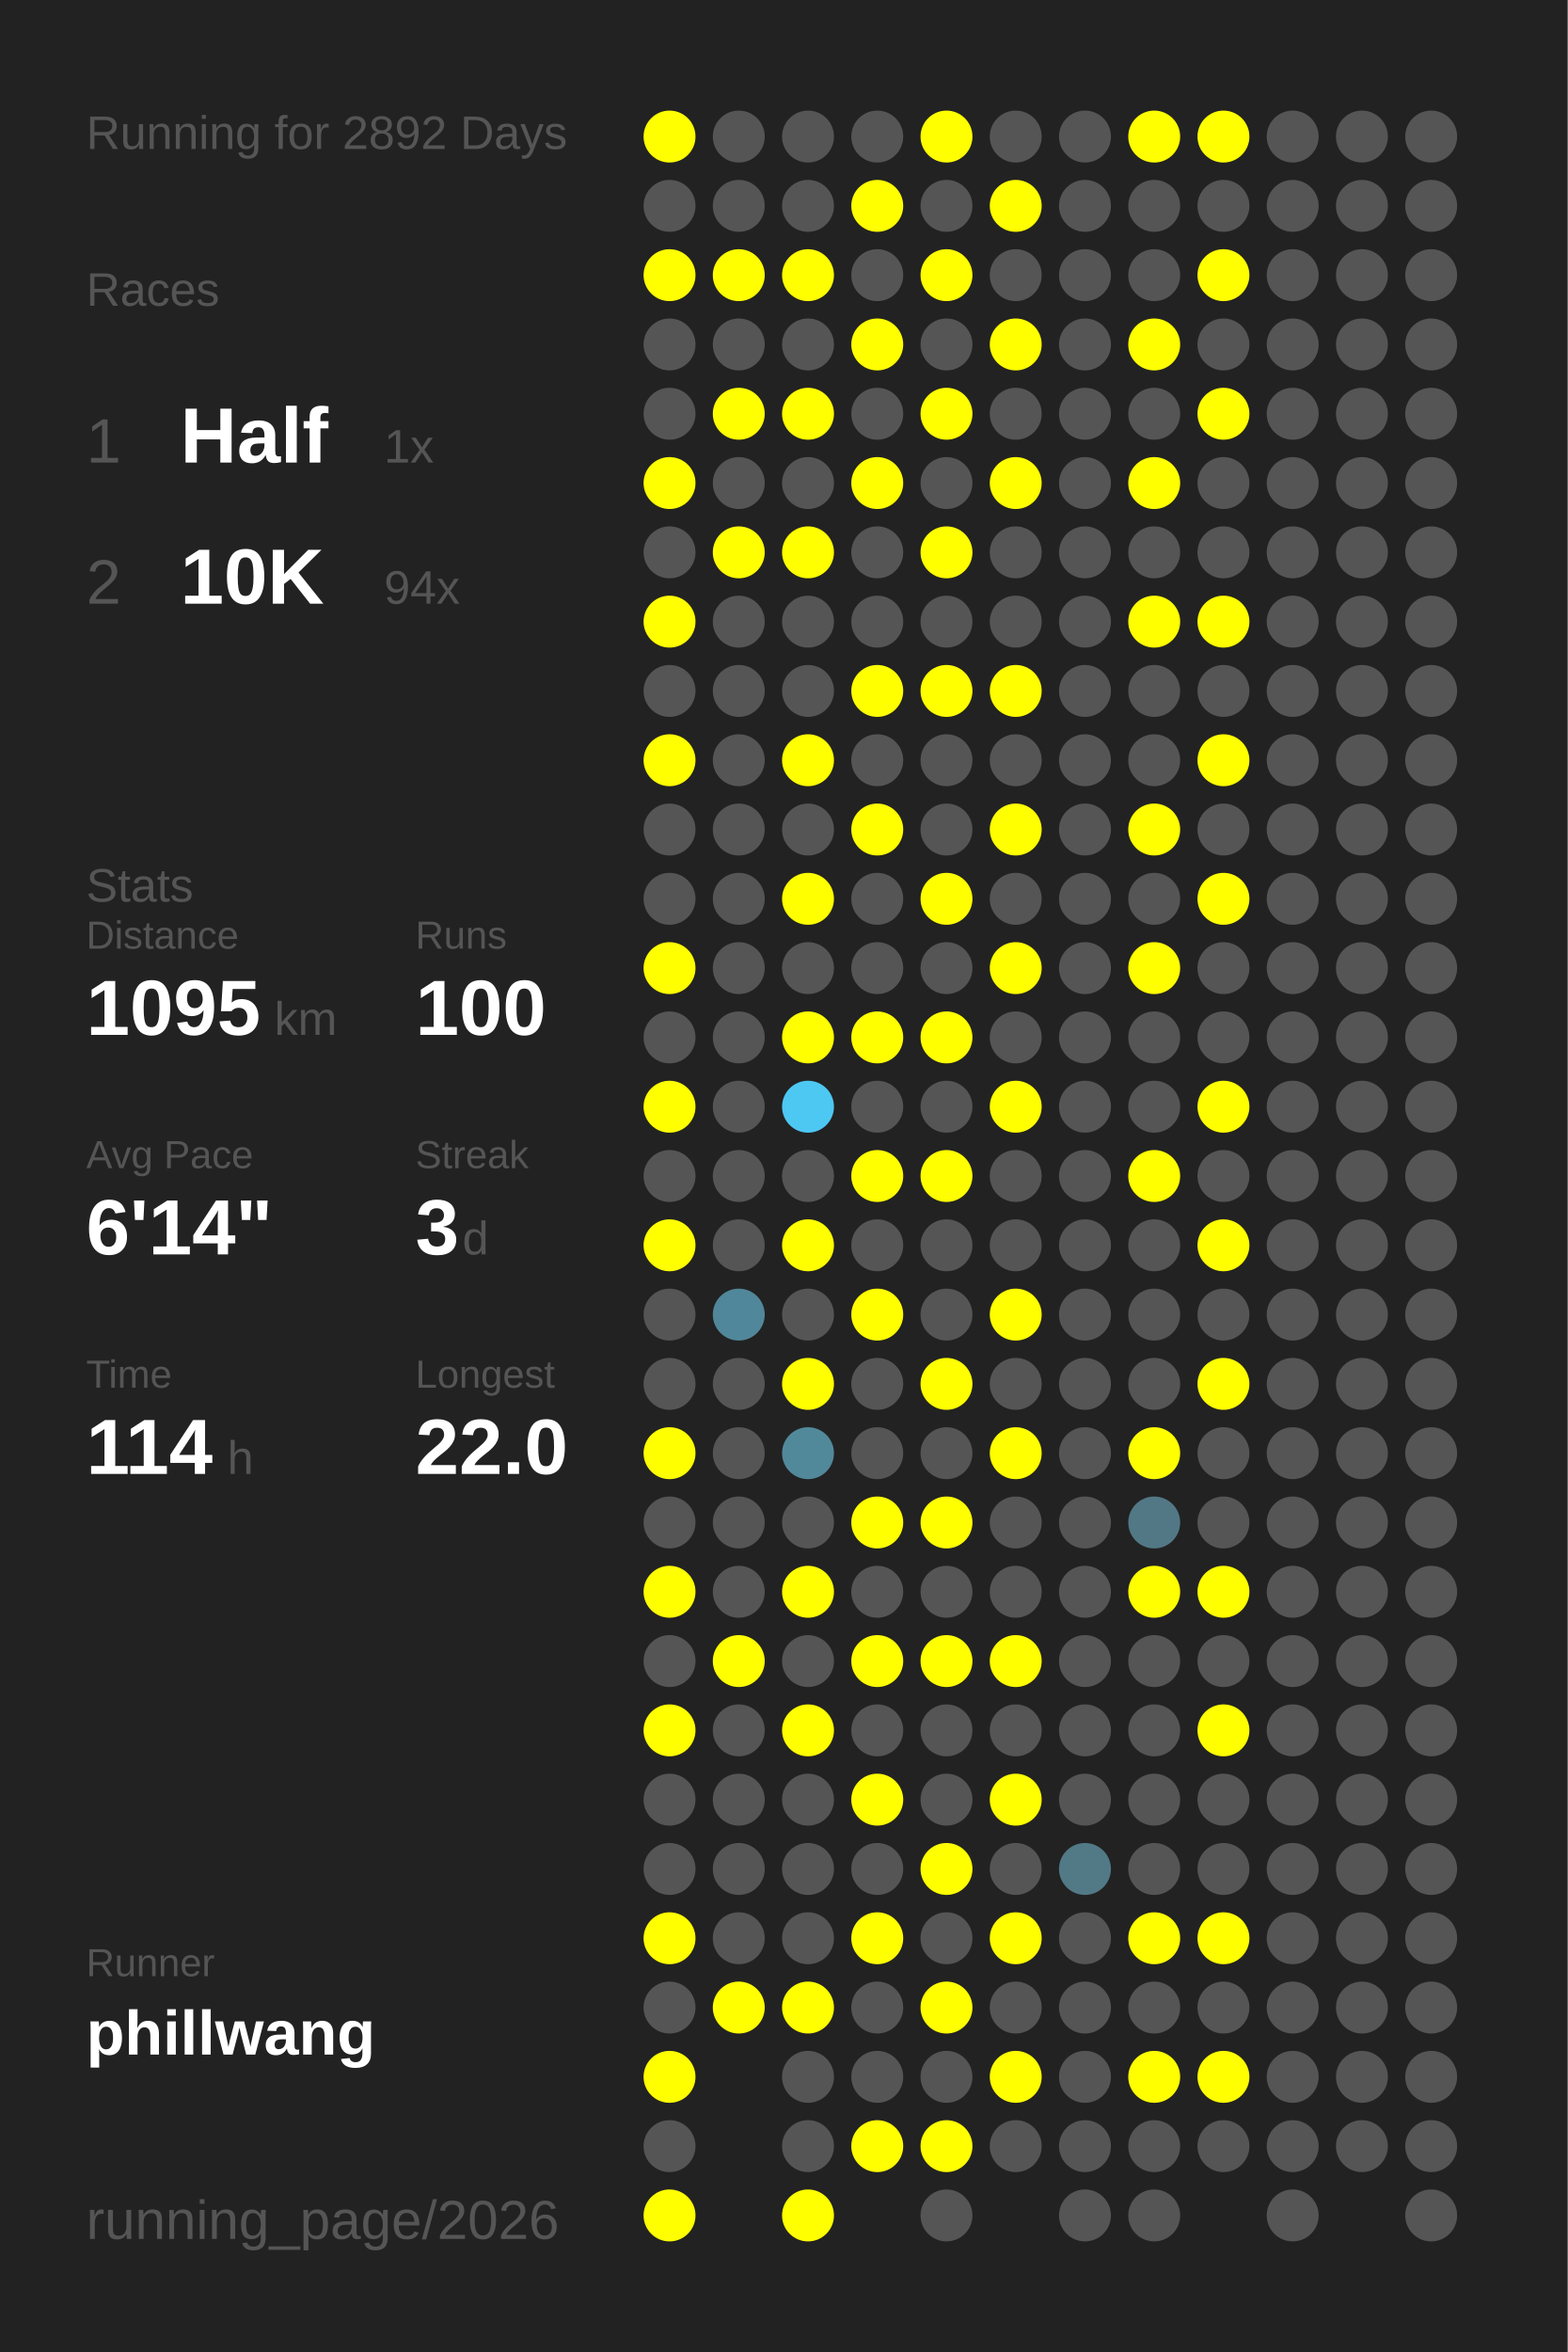
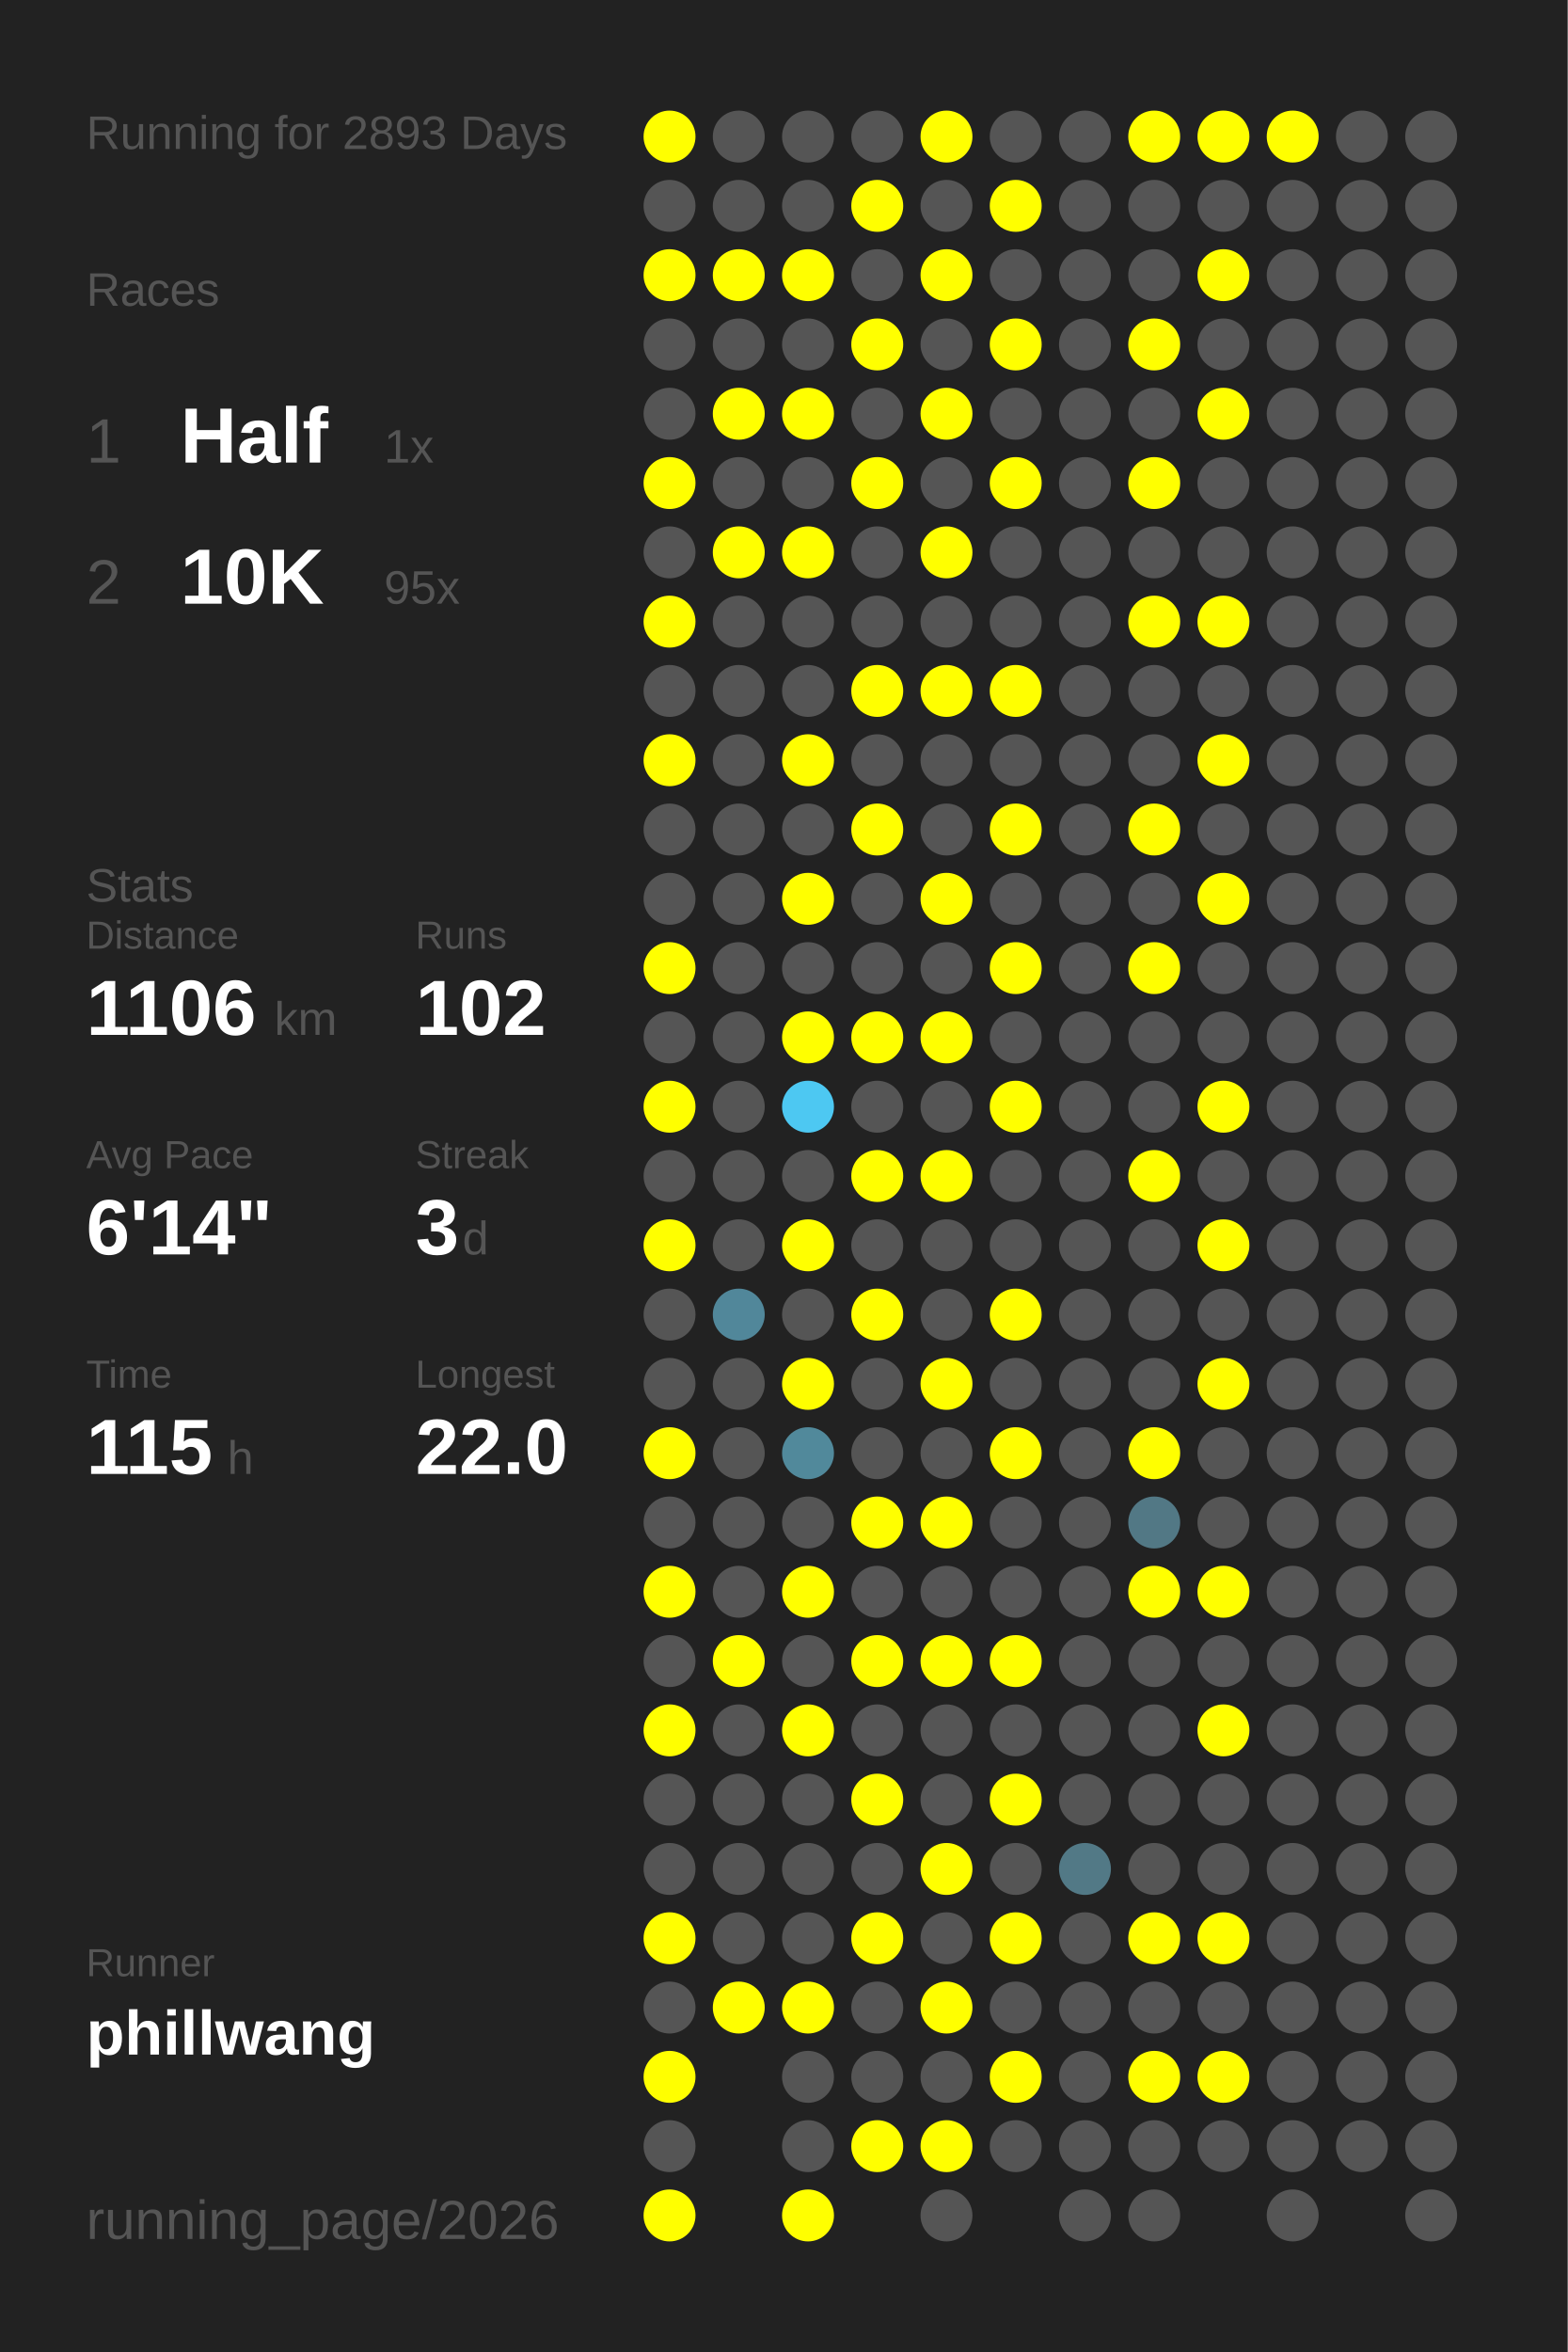
<svg xmlns="http://www.w3.org/2000/svg" baseProfile="full" height="300mm" version="1.1" viewBox="0,0,200,300" width="200mm">
  <defs />
  <rect fill="#222222" height="300" width="200" x="0" y="0" />
-   <text fill="#555555" style="font-size:6px; font-family:Arial;" x="11" y="19">Running for 2892 Days</text>
+   <text fill="#555555" style="font-size:6px; font-family:Arial;" x="11" y="19">Running for 2893 Days</text>
  <text fill="#555555" style="font-size:6px; font-family:Arial;" x="11" y="39">Races</text>
  <text fill="#555555" style="font-size:8px; font-family:Arial;" x="11" y="59">1</text>
  <text fill="#FFFFFF" style="font-size:10px; font-family:Arial; font-weight:bold;" x="23" y="59">Half</text>
  <text fill="#555555" style="font-size:6px; font-family:Arial;" x="49" y="59">1x</text>
  <text fill="#555555" style="font-size:8px; font-family:Arial;" x="11" y="77">2</text>
  <text fill="#FFFFFF" style="font-size:10px; font-family:Arial; font-weight:bold;" x="23" y="77">10K</text>
-   <text fill="#555555" style="font-size:6px; font-family:Arial;" x="49" y="77">94x</text>
+   <text fill="#555555" style="font-size:6px; font-family:Arial;" x="49" y="77">95x</text>
  <text fill="#555555" style="font-size:6px; font-family:Arial;" x="11" y="115">Stats</text>
  <text fill="#555555" style="font-size:5px; font-family:Arial;" x="11" y="121">Distance</text>
-   <text fill="#FFFFFF" style="font-size:10px; font-family:Arial; font-weight:bold;" x="11" y="132">1095</text>
+   <text fill="#FFFFFF" style="font-size:10px; font-family:Arial; font-weight:bold;" x="11" y="132">1106</text>
  <text fill="#555555" style="font-size:6px; font-family:Arial;" x="35" y="132">km</text>
  <text fill="#555555" style="font-size:5px; font-family:Arial;" x="53" y="121">Runs</text>
-   <text fill="#FFFFFF" style="font-size:10px; font-family:Arial; font-weight:bold;" x="53" y="132">100</text>
+   <text fill="#FFFFFF" style="font-size:10px; font-family:Arial; font-weight:bold;" x="53" y="132">102</text>
  <text fill="#555555" style="font-size:5px; font-family:Arial;" x="11" y="149">Avg Pace</text>
  <text fill="#FFFFFF" style="font-size:10px; font-family:Arial; font-weight:bold;" x="11" y="160">6'14"</text>
  <text fill="#555555" style="font-size:5px; font-family:Arial;" x="53" y="149">Streak</text>
  <text fill="#FFFFFF" style="font-size:10px; font-family:Arial; font-weight:bold;" x="53" y="160">3</text>
  <text fill="#555555" style="font-size:6px; font-family:Arial;" x="59" y="160">d</text>
  <text fill="#555555" style="font-size:5px; font-family:Arial;" x="11" y="177">Time</text>
-   <text fill="#FFFFFF" style="font-size:10px; font-family:Arial; font-weight:bold;" x="11" y="188">114</text>
+   <text fill="#FFFFFF" style="font-size:10px; font-family:Arial; font-weight:bold;" x="11" y="188">115</text>
  <text fill="#555555" style="font-size:6px; font-family:Arial;" x="29" y="188">h</text>
  <text fill="#555555" style="font-size:5px; font-family:Arial;" x="53" y="177">Longest</text>
  <text fill="#FFFFFF" style="font-size:10px; font-family:Arial; font-weight:bold;" x="53" y="188">22.0</text>
  <text fill="#555555" style="font-size:5px; font-family:Arial;" x="11" y="252.065">Runner</text>
  <text fill="#FFFFFF" style="font-size:8px; font-family:Arial; font-weight:bold;" x="11" y="262.065">phillwang</text>
  <text fill="#555555" style="font-size:7px; font-family:Arial;" x="11" y="285.581">running_page/2026</text>
  <circle cx="85.417" cy="17.419" fill="#FFFF00" r="3.312" />
  <circle cx="85.417" cy="26.258" fill="#555555" r="3.312" />
  <circle cx="85.417" cy="35.097" fill="#FFFF00" r="3.312" />
  <circle cx="85.417" cy="43.935" fill="#555555" r="3.312" />
  <circle cx="85.417" cy="52.774" fill="#555555" r="3.312" />
  <circle cx="85.417" cy="61.613" fill="#FFFF00" r="3.312" />
  <circle cx="85.417" cy="70.452" fill="#555555" r="3.312" />
  <circle cx="85.417" cy="79.29" fill="#FFFF00" r="3.312" />
  <circle cx="85.417" cy="88.129" fill="#555555" r="3.312" />
  <circle cx="85.417" cy="96.968" fill="#FFFF00" r="3.312" />
  <circle cx="85.417" cy="105.806" fill="#555555" r="3.312" />
  <circle cx="85.417" cy="114.645" fill="#555555" r="3.312" />
  <circle cx="85.417" cy="123.484" fill="#FFFF00" r="3.312" />
  <circle cx="85.417" cy="132.323" fill="#555555" r="3.312" />
  <circle cx="85.417" cy="141.161" fill="#FFFF00" r="3.312" />
  <circle cx="85.417" cy="150" fill="#555555" r="3.312" />
  <circle cx="85.417" cy="158.839" fill="#FFFF00" r="3.312" />
  <circle cx="85.417" cy="167.677" fill="#555555" r="3.312" />
  <circle cx="85.417" cy="176.516" fill="#555555" r="3.312" />
  <circle cx="85.417" cy="185.355" fill="#FFFF00" r="3.312" />
  <circle cx="85.417" cy="194.194" fill="#555555" r="3.312" />
  <circle cx="85.417" cy="203.032" fill="#FFFF00" r="3.312" />
  <circle cx="85.417" cy="211.871" fill="#555555" r="3.312" />
  <circle cx="85.417" cy="220.71" fill="#FFFF00" r="3.312" />
  <circle cx="85.417" cy="229.548" fill="#555555" r="3.312" />
  <circle cx="85.417" cy="238.387" fill="#555555" r="3.312" />
  <circle cx="85.417" cy="247.226" fill="#FFFF00" r="3.312" />
  <circle cx="85.417" cy="256.065" fill="#555555" r="3.312" />
  <circle cx="85.417" cy="264.903" fill="#FFFF00" r="3.312" />
  <circle cx="85.417" cy="273.742" fill="#555555" r="3.312" />
  <circle cx="85.417" cy="282.581" fill="#FFFF00" r="3.312" />
  <circle cx="94.25" cy="17.419" fill="#555555" r="3.312" />
  <circle cx="94.25" cy="26.258" fill="#555555" r="3.312" />
  <circle cx="94.25" cy="35.097" fill="#FFFF00" r="3.312" />
  <circle cx="94.25" cy="43.935" fill="#555555" r="3.312" />
  <circle cx="94.25" cy="52.774" fill="#FFFF00" r="3.312" />
  <circle cx="94.25" cy="61.613" fill="#555555" r="3.312" />
  <circle cx="94.25" cy="70.452" fill="#FFFF00" r="3.312" />
  <circle cx="94.25" cy="79.29" fill="#555555" r="3.312" />
  <circle cx="94.25" cy="88.129" fill="#555555" r="3.312" />
  <circle cx="94.25" cy="96.968" fill="#555555" r="3.312" />
  <circle cx="94.25" cy="105.806" fill="#555555" r="3.312" />
  <circle cx="94.25" cy="114.645" fill="#555555" r="3.312" />
  <circle cx="94.25" cy="123.484" fill="#555555" r="3.312" />
  <circle cx="94.25" cy="132.323" fill="#555555" r="3.312" />
  <circle cx="94.25" cy="141.161" fill="#555555" r="3.312" />
  <circle cx="94.25" cy="150" fill="#555555" r="3.312" />
  <circle cx="94.25" cy="158.839" fill="#555555" r="3.312" />
  <circle cx="94.25" cy="167.677" fill="#51879a" r="3.312" />
  <circle cx="94.25" cy="176.516" fill="#555555" r="3.312" />
  <circle cx="94.25" cy="185.355" fill="#555555" r="3.312" />
  <circle cx="94.25" cy="194.194" fill="#555555" r="3.312" />
  <circle cx="94.25" cy="203.032" fill="#555555" r="3.312" />
  <circle cx="94.25" cy="211.871" fill="#FFFF00" r="3.312" />
  <circle cx="94.25" cy="220.71" fill="#555555" r="3.312" />
  <circle cx="94.25" cy="229.548" fill="#555555" r="3.312" />
  <circle cx="94.25" cy="238.387" fill="#555555" r="3.312" />
  <circle cx="94.25" cy="247.226" fill="#555555" r="3.312" />
  <circle cx="94.25" cy="256.065" fill="#FFFF00" r="3.312" />
  <circle cx="103.083" cy="17.419" fill="#555555" r="3.312" />
  <circle cx="103.083" cy="26.258" fill="#555555" r="3.312" />
  <circle cx="103.083" cy="35.097" fill="#FFFF00" r="3.312" />
  <circle cx="103.083" cy="43.935" fill="#555555" r="3.312" />
  <circle cx="103.083" cy="52.774" fill="#FFFF00" r="3.312" />
  <circle cx="103.083" cy="61.613" fill="#555555" r="3.312" />
  <circle cx="103.083" cy="70.452" fill="#FFFF00" r="3.312" />
  <circle cx="103.083" cy="79.29" fill="#555555" r="3.312" />
  <circle cx="103.083" cy="88.129" fill="#555555" r="3.312" />
  <circle cx="103.083" cy="96.968" fill="#FFFF00" r="3.312" />
  <circle cx="103.083" cy="105.806" fill="#555555" r="3.312" />
  <circle cx="103.083" cy="114.645" fill="#FFFF00" r="3.312" />
  <circle cx="103.083" cy="123.484" fill="#555555" r="3.312" />
  <circle cx="103.083" cy="132.323" fill="#FFFF00" r="3.312" />
  <circle cx="103.083" cy="141.161" fill="#4dc8f2" r="3.312" />
  <circle cx="103.083" cy="150" fill="#555555" r="3.312" />
  <circle cx="103.083" cy="158.839" fill="#FFFF00" r="3.312" />
  <circle cx="103.083" cy="167.677" fill="#555555" r="3.312" />
  <circle cx="103.083" cy="176.516" fill="#FFFF00" r="3.312" />
  <circle cx="103.083" cy="185.355" fill="#51899b" r="3.312" />
  <circle cx="103.083" cy="194.194" fill="#555555" r="3.312" />
  <circle cx="103.083" cy="203.032" fill="#FFFF00" r="3.312" />
  <circle cx="103.083" cy="211.871" fill="#555555" r="3.312" />
  <circle cx="103.083" cy="220.71" fill="#FFFF00" r="3.312" />
  <circle cx="103.083" cy="229.548" fill="#555555" r="3.312" />
  <circle cx="103.083" cy="238.387" fill="#555555" r="3.312" />
  <circle cx="103.083" cy="247.226" fill="#555555" r="3.312" />
  <circle cx="103.083" cy="256.065" fill="#FFFF00" r="3.312" />
  <circle cx="103.083" cy="264.903" fill="#555555" r="3.312" />
  <circle cx="103.083" cy="273.742" fill="#555555" r="3.312" />
  <circle cx="103.083" cy="282.581" fill="#FFFF00" r="3.312" />
  <circle cx="111.917" cy="17.419" fill="#555555" r="3.312" />
  <circle cx="111.917" cy="26.258" fill="#FFFF00" r="3.312" />
  <circle cx="111.917" cy="35.097" fill="#555555" r="3.312" />
  <circle cx="111.917" cy="43.935" fill="#FFFF00" r="3.312" />
  <circle cx="111.917" cy="52.774" fill="#555555" r="3.312" />
  <circle cx="111.917" cy="61.613" fill="#FFFF00" r="3.312" />
  <circle cx="111.917" cy="70.452" fill="#555555" r="3.312" />
  <circle cx="111.917" cy="79.29" fill="#555555" r="3.312" />
  <circle cx="111.917" cy="88.129" fill="#FFFF00" r="3.312" />
  <circle cx="111.917" cy="96.968" fill="#555555" r="3.312" />
  <circle cx="111.917" cy="105.806" fill="#FFFF00" r="3.312" />
  <circle cx="111.917" cy="114.645" fill="#555555" r="3.312" />
  <circle cx="111.917" cy="123.484" fill="#555555" r="3.312" />
  <circle cx="111.917" cy="132.323" fill="#FFFF00" r="3.312" />
  <circle cx="111.917" cy="141.161" fill="#555555" r="3.312" />
  <circle cx="111.917" cy="150" fill="#FFFF00" r="3.312" />
  <circle cx="111.917" cy="158.839" fill="#555555" r="3.312" />
  <circle cx="111.917" cy="167.677" fill="#FFFF00" r="3.312" />
  <circle cx="111.917" cy="176.516" fill="#555555" r="3.312" />
  <circle cx="111.917" cy="185.355" fill="#555555" r="3.312" />
  <circle cx="111.917" cy="194.194" fill="#FFFF00" r="3.312" />
  <circle cx="111.917" cy="203.032" fill="#555555" r="3.312" />
  <circle cx="111.917" cy="211.871" fill="#FFFF00" r="3.312" />
  <circle cx="111.917" cy="220.71" fill="#555555" r="3.312" />
  <circle cx="111.917" cy="229.548" fill="#FFFF00" r="3.312" />
  <circle cx="111.917" cy="238.387" fill="#555555" r="3.312" />
  <circle cx="111.917" cy="247.226" fill="#FFFF00" r="3.312" />
  <circle cx="111.917" cy="256.065" fill="#555555" r="3.312" />
  <circle cx="111.917" cy="264.903" fill="#555555" r="3.312" />
  <circle cx="111.917" cy="273.742" fill="#FFFF00" r="3.312" />
  <circle cx="120.75" cy="17.419" fill="#FFFF00" r="3.312" />
  <circle cx="120.75" cy="26.258" fill="#555555" r="3.312" />
  <circle cx="120.75" cy="35.097" fill="#FFFF00" r="3.312" />
  <circle cx="120.75" cy="43.935" fill="#555555" r="3.312" />
  <circle cx="120.75" cy="52.774" fill="#FFFF00" r="3.312" />
  <circle cx="120.75" cy="61.613" fill="#555555" r="3.312" />
  <circle cx="120.75" cy="70.452" fill="#FFFF00" r="3.312" />
  <circle cx="120.75" cy="79.29" fill="#555555" r="3.312" />
  <circle cx="120.75" cy="88.129" fill="#FFFF00" r="3.312" />
  <circle cx="120.75" cy="96.968" fill="#555555" r="3.312" />
  <circle cx="120.75" cy="105.806" fill="#555555" r="3.312" />
  <circle cx="120.75" cy="114.645" fill="#FFFF00" r="3.312" />
  <circle cx="120.75" cy="123.484" fill="#555555" r="3.312" />
  <circle cx="120.75" cy="132.323" fill="#FFFF00" r="3.312" />
  <circle cx="120.75" cy="141.161" fill="#555555" r="3.312" />
  <circle cx="120.75" cy="150" fill="#FFFF00" r="3.312" />
  <circle cx="120.75" cy="158.839" fill="#555555" r="3.312" />
  <circle cx="120.75" cy="167.677" fill="#555555" r="3.312" />
  <circle cx="120.75" cy="176.516" fill="#FFFF00" r="3.312" />
  <circle cx="120.75" cy="185.355" fill="#555555" r="3.312" />
  <circle cx="120.75" cy="194.194" fill="#FFFF00" r="3.312" />
  <circle cx="120.75" cy="203.032" fill="#555555" r="3.312" />
  <circle cx="120.75" cy="211.871" fill="#FFFF00" r="3.312" />
  <circle cx="120.75" cy="220.71" fill="#555555" r="3.312" />
  <circle cx="120.75" cy="229.548" fill="#555555" r="3.312" />
  <circle cx="120.75" cy="238.387" fill="#FFFF00" r="3.312" />
  <circle cx="120.75" cy="247.226" fill="#555555" r="3.312" />
  <circle cx="120.75" cy="256.065" fill="#FFFF00" r="3.312" />
  <circle cx="120.75" cy="264.903" fill="#555555" r="3.312" />
  <circle cx="120.75" cy="273.742" fill="#FFFF00" r="3.312" />
  <circle cx="120.75" cy="282.581" fill="#555555" r="3.312" />
  <circle cx="129.583" cy="17.419" fill="#555555" r="3.312" />
  <circle cx="129.583" cy="26.258" fill="#FFFF00" r="3.312" />
  <circle cx="129.583" cy="35.097" fill="#555555" r="3.312" />
  <circle cx="129.583" cy="43.935" fill="#FFFF00" r="3.312" />
  <circle cx="129.583" cy="52.774" fill="#555555" r="3.312" />
  <circle cx="129.583" cy="61.613" fill="#FFFF00" r="3.312" />
  <circle cx="129.583" cy="70.452" fill="#555555" r="3.312" />
  <circle cx="129.583" cy="79.29" fill="#555555" r="3.312" />
  <circle cx="129.583" cy="88.129" fill="#FFFF00" r="3.312" />
  <circle cx="129.583" cy="96.968" fill="#555555" r="3.312" />
  <circle cx="129.583" cy="105.806" fill="#FFFF00" r="3.312" />
  <circle cx="129.583" cy="114.645" fill="#555555" r="3.312" />
  <circle cx="129.583" cy="123.484" fill="#FFFF00" r="3.312" />
  <circle cx="129.583" cy="132.323" fill="#555555" r="3.312" />
  <circle cx="129.583" cy="141.161" fill="#FFFF00" r="3.312" />
  <circle cx="129.583" cy="150" fill="#555555" r="3.312" />
  <circle cx="129.583" cy="158.839" fill="#555555" r="3.312" />
  <circle cx="129.583" cy="167.677" fill="#FFFF00" r="3.312" />
  <circle cx="129.583" cy="176.516" fill="#555555" r="3.312" />
  <circle cx="129.583" cy="185.355" fill="#FFFF00" r="3.312" />
  <circle cx="129.583" cy="194.194" fill="#555555" r="3.312" />
  <circle cx="129.583" cy="203.032" fill="#555555" r="3.312" />
  <circle cx="129.583" cy="211.871" fill="#FFFF00" r="3.312" />
  <circle cx="129.583" cy="220.71" fill="#555555" r="3.312" />
  <circle cx="129.583" cy="229.548" fill="#FFFF00" r="3.312" />
  <circle cx="129.583" cy="238.387" fill="#555555" r="3.312" />
  <circle cx="129.583" cy="247.226" fill="#FFFF00" r="3.312" />
  <circle cx="129.583" cy="256.065" fill="#555555" r="3.312" />
  <circle cx="129.583" cy="264.903" fill="#FFFF00" r="3.312" />
  <circle cx="129.583" cy="273.742" fill="#555555" r="3.312" />
  <circle cx="138.417" cy="17.419" fill="#555555" r="3.312" />
  <circle cx="138.417" cy="26.258" fill="#555555" r="3.312" />
  <circle cx="138.417" cy="35.097" fill="#555555" r="3.312" />
  <circle cx="138.417" cy="43.935" fill="#555555" r="3.312" />
  <circle cx="138.417" cy="52.774" fill="#555555" r="3.312" />
  <circle cx="138.417" cy="61.613" fill="#555555" r="3.312" />
  <circle cx="138.417" cy="70.452" fill="#555555" r="3.312" />
  <circle cx="138.417" cy="79.29" fill="#555555" r="3.312" />
  <circle cx="138.417" cy="88.129" fill="#555555" r="3.312" />
  <circle cx="138.417" cy="96.968" fill="#555555" r="3.312" />
  <circle cx="138.417" cy="105.806" fill="#555555" r="3.312" />
  <circle cx="138.417" cy="114.645" fill="#555555" r="3.312" />
  <circle cx="138.417" cy="123.484" fill="#555555" r="3.312" />
  <circle cx="138.417" cy="132.323" fill="#555555" r="3.312" />
  <circle cx="138.417" cy="141.161" fill="#555555" r="3.312" />
  <circle cx="138.417" cy="150" fill="#555555" r="3.312" />
  <circle cx="138.417" cy="158.839" fill="#555555" r="3.312" />
  <circle cx="138.417" cy="167.677" fill="#555555" r="3.312" />
  <circle cx="138.417" cy="176.516" fill="#555555" r="3.312" />
  <circle cx="138.417" cy="185.355" fill="#555555" r="3.312" />
  <circle cx="138.417" cy="194.194" fill="#555555" r="3.312" />
  <circle cx="138.417" cy="203.032" fill="#555555" r="3.312" />
  <circle cx="138.417" cy="211.871" fill="#555555" r="3.312" />
  <circle cx="138.417" cy="220.71" fill="#555555" r="3.312" />
  <circle cx="138.417" cy="229.548" fill="#555555" r="3.312" />
  <circle cx="138.417" cy="238.387" fill="#527986" r="3.312" />
  <circle cx="138.417" cy="247.226" fill="#555555" r="3.312" />
  <circle cx="138.417" cy="256.065" fill="#555555" r="3.312" />
  <circle cx="138.417" cy="264.903" fill="#555555" r="3.312" />
  <circle cx="138.417" cy="273.742" fill="#555555" r="3.312" />
  <circle cx="138.417" cy="282.581" fill="#555555" r="3.312" />
  <circle cx="147.25" cy="17.419" fill="#FFFF00" r="3.312" />
  <circle cx="147.25" cy="26.258" fill="#555555" r="3.312" />
  <circle cx="147.25" cy="35.097" fill="#555555" r="3.312" />
  <circle cx="147.25" cy="43.935" fill="#FFFF00" r="3.312" />
  <circle cx="147.25" cy="52.774" fill="#555555" r="3.312" />
  <circle cx="147.25" cy="61.613" fill="#FFFF00" r="3.312" />
  <circle cx="147.25" cy="70.452" fill="#555555" r="3.312" />
  <circle cx="147.25" cy="79.29" fill="#FFFF00" r="3.312" />
  <circle cx="147.25" cy="88.129" fill="#555555" r="3.312" />
  <circle cx="147.25" cy="96.968" fill="#555555" r="3.312" />
  <circle cx="147.25" cy="105.806" fill="#FFFF00" r="3.312" />
  <circle cx="147.25" cy="114.645" fill="#555555" r="3.312" />
  <circle cx="147.25" cy="123.484" fill="#FFFF00" r="3.312" />
  <circle cx="147.25" cy="132.323" fill="#555555" r="3.312" />
  <circle cx="147.25" cy="141.161" fill="#555555" r="3.312" />
  <circle cx="147.25" cy="150" fill="#FFFF00" r="3.312" />
  <circle cx="147.25" cy="158.839" fill="#555555" r="3.312" />
  <circle cx="147.25" cy="167.677" fill="#555555" r="3.312" />
  <circle cx="147.25" cy="176.516" fill="#555555" r="3.312" />
  <circle cx="147.25" cy="185.355" fill="#FFFF00" r="3.312" />
  <circle cx="147.25" cy="194.194" fill="#527885" r="3.312" />
  <circle cx="147.25" cy="203.032" fill="#FFFF00" r="3.312" />
  <circle cx="147.25" cy="211.871" fill="#555555" r="3.312" />
  <circle cx="147.25" cy="220.71" fill="#555555" r="3.312" />
  <circle cx="147.25" cy="229.548" fill="#555555" r="3.312" />
  <circle cx="147.25" cy="238.387" fill="#555555" r="3.312" />
  <circle cx="147.25" cy="247.226" fill="#FFFF00" r="3.312" />
  <circle cx="147.25" cy="256.065" fill="#555555" r="3.312" />
  <circle cx="147.25" cy="264.903" fill="#FFFF00" r="3.312" />
  <circle cx="147.25" cy="273.742" fill="#555555" r="3.312" />
  <circle cx="147.25" cy="282.581" fill="#555555" r="3.312" />
  <circle cx="156.083" cy="17.419" fill="#FFFF00" r="3.312" />
  <circle cx="156.083" cy="26.258" fill="#555555" r="3.312" />
  <circle cx="156.083" cy="35.097" fill="#FFFF00" r="3.312" />
  <circle cx="156.083" cy="43.935" fill="#555555" r="3.312" />
  <circle cx="156.083" cy="52.774" fill="#FFFF00" r="3.312" />
  <circle cx="156.083" cy="61.613" fill="#555555" r="3.312" />
  <circle cx="156.083" cy="70.452" fill="#555555" r="3.312" />
  <circle cx="156.083" cy="79.29" fill="#FFFF00" r="3.312" />
  <circle cx="156.083" cy="88.129" fill="#555555" r="3.312" />
  <circle cx="156.083" cy="96.968" fill="#FFFF00" r="3.312" />
  <circle cx="156.083" cy="105.806" fill="#555555" r="3.312" />
  <circle cx="156.083" cy="114.645" fill="#FFFF00" r="3.312" />
  <circle cx="156.083" cy="123.484" fill="#555555" r="3.312" />
  <circle cx="156.083" cy="132.323" fill="#555555" r="3.312" />
  <circle cx="156.083" cy="141.161" fill="#FFFF00" r="3.312" />
  <circle cx="156.083" cy="150" fill="#555555" r="3.312" />
  <circle cx="156.083" cy="158.839" fill="#FFFF00" r="3.312" />
  <circle cx="156.083" cy="167.677" fill="#555555" r="3.312" />
  <circle cx="156.083" cy="176.516" fill="#FFFF00" r="3.312" />
  <circle cx="156.083" cy="185.355" fill="#555555" r="3.312" />
  <circle cx="156.083" cy="194.194" fill="#555555" r="3.312" />
  <circle cx="156.083" cy="203.032" fill="#FFFF00" r="3.312" />
  <circle cx="156.083" cy="211.871" fill="#555555" r="3.312" />
  <circle cx="156.083" cy="220.71" fill="#FFFF00" r="3.312" />
  <circle cx="156.083" cy="229.548" fill="#555555" r="3.312" />
  <circle cx="156.083" cy="238.387" fill="#555555" r="3.312" />
  <circle cx="156.083" cy="247.226" fill="#FFFF00" r="3.312" />
  <circle cx="156.083" cy="256.065" fill="#555555" r="3.312" />
  <circle cx="156.083" cy="264.903" fill="#FFFF00" r="3.312" />
  <circle cx="156.083" cy="273.742" fill="#555555" r="3.312" />
-   <circle cx="164.917" cy="17.419" fill="#555555" r="3.312" />
+   <circle cx="164.917" cy="17.419" fill="#FFFF00" r="3.312" />
  <circle cx="164.917" cy="26.258" fill="#555555" r="3.312" />
  <circle cx="164.917" cy="35.097" fill="#555555" r="3.312" />
  <circle cx="164.917" cy="43.935" fill="#555555" r="3.312" />
  <circle cx="164.917" cy="52.774" fill="#555555" r="3.312" />
  <circle cx="164.917" cy="61.613" fill="#555555" r="3.312" />
  <circle cx="164.917" cy="70.452" fill="#555555" r="3.312" />
  <circle cx="164.917" cy="79.29" fill="#555555" r="3.312" />
  <circle cx="164.917" cy="88.129" fill="#555555" r="3.312" />
  <circle cx="164.917" cy="96.968" fill="#555555" r="3.312" />
  <circle cx="164.917" cy="105.806" fill="#555555" r="3.312" />
  <circle cx="164.917" cy="114.645" fill="#555555" r="3.312" />
  <circle cx="164.917" cy="123.484" fill="#555555" r="3.312" />
  <circle cx="164.917" cy="132.323" fill="#555555" r="3.312" />
  <circle cx="164.917" cy="141.161" fill="#555555" r="3.312" />
  <circle cx="164.917" cy="150" fill="#555555" r="3.312" />
  <circle cx="164.917" cy="158.839" fill="#555555" r="3.312" />
  <circle cx="164.917" cy="167.677" fill="#555555" r="3.312" />
  <circle cx="164.917" cy="176.516" fill="#555555" r="3.312" />
  <circle cx="164.917" cy="185.355" fill="#555555" r="3.312" />
  <circle cx="164.917" cy="194.194" fill="#555555" r="3.312" />
  <circle cx="164.917" cy="203.032" fill="#555555" r="3.312" />
  <circle cx="164.917" cy="211.871" fill="#555555" r="3.312" />
  <circle cx="164.917" cy="220.71" fill="#555555" r="3.312" />
  <circle cx="164.917" cy="229.548" fill="#555555" r="3.312" />
  <circle cx="164.917" cy="238.387" fill="#555555" r="3.312" />
  <circle cx="164.917" cy="247.226" fill="#555555" r="3.312" />
  <circle cx="164.917" cy="256.065" fill="#555555" r="3.312" />
  <circle cx="164.917" cy="264.903" fill="#555555" r="3.312" />
  <circle cx="164.917" cy="273.742" fill="#555555" r="3.312" />
  <circle cx="164.917" cy="282.581" fill="#555555" r="3.312" />
  <circle cx="173.75" cy="17.419" fill="#555555" r="3.312" />
  <circle cx="173.75" cy="26.258" fill="#555555" r="3.312" />
  <circle cx="173.75" cy="35.097" fill="#555555" r="3.312" />
  <circle cx="173.75" cy="43.935" fill="#555555" r="3.312" />
  <circle cx="173.75" cy="52.774" fill="#555555" r="3.312" />
  <circle cx="173.75" cy="61.613" fill="#555555" r="3.312" />
  <circle cx="173.75" cy="70.452" fill="#555555" r="3.312" />
  <circle cx="173.75" cy="79.29" fill="#555555" r="3.312" />
  <circle cx="173.75" cy="88.129" fill="#555555" r="3.312" />
  <circle cx="173.75" cy="96.968" fill="#555555" r="3.312" />
  <circle cx="173.75" cy="105.806" fill="#555555" r="3.312" />
  <circle cx="173.75" cy="114.645" fill="#555555" r="3.312" />
  <circle cx="173.75" cy="123.484" fill="#555555" r="3.312" />
  <circle cx="173.75" cy="132.323" fill="#555555" r="3.312" />
  <circle cx="173.75" cy="141.161" fill="#555555" r="3.312" />
  <circle cx="173.75" cy="150" fill="#555555" r="3.312" />
  <circle cx="173.75" cy="158.839" fill="#555555" r="3.312" />
  <circle cx="173.75" cy="167.677" fill="#555555" r="3.312" />
  <circle cx="173.75" cy="176.516" fill="#555555" r="3.312" />
  <circle cx="173.75" cy="185.355" fill="#555555" r="3.312" />
  <circle cx="173.75" cy="194.194" fill="#555555" r="3.312" />
  <circle cx="173.75" cy="203.032" fill="#555555" r="3.312" />
  <circle cx="173.75" cy="211.871" fill="#555555" r="3.312" />
  <circle cx="173.75" cy="220.71" fill="#555555" r="3.312" />
  <circle cx="173.75" cy="229.548" fill="#555555" r="3.312" />
  <circle cx="173.75" cy="238.387" fill="#555555" r="3.312" />
  <circle cx="173.75" cy="247.226" fill="#555555" r="3.312" />
  <circle cx="173.75" cy="256.065" fill="#555555" r="3.312" />
  <circle cx="173.75" cy="264.903" fill="#555555" r="3.312" />
  <circle cx="173.75" cy="273.742" fill="#555555" r="3.312" />
  <circle cx="182.583" cy="17.419" fill="#555555" r="3.312" />
  <circle cx="182.583" cy="26.258" fill="#555555" r="3.312" />
  <circle cx="182.583" cy="35.097" fill="#555555" r="3.312" />
  <circle cx="182.583" cy="43.935" fill="#555555" r="3.312" />
  <circle cx="182.583" cy="52.774" fill="#555555" r="3.312" />
  <circle cx="182.583" cy="61.613" fill="#555555" r="3.312" />
  <circle cx="182.583" cy="70.452" fill="#555555" r="3.312" />
  <circle cx="182.583" cy="79.29" fill="#555555" r="3.312" />
  <circle cx="182.583" cy="88.129" fill="#555555" r="3.312" />
  <circle cx="182.583" cy="96.968" fill="#555555" r="3.312" />
  <circle cx="182.583" cy="105.806" fill="#555555" r="3.312" />
  <circle cx="182.583" cy="114.645" fill="#555555" r="3.312" />
  <circle cx="182.583" cy="123.484" fill="#555555" r="3.312" />
  <circle cx="182.583" cy="132.323" fill="#555555" r="3.312" />
  <circle cx="182.583" cy="141.161" fill="#555555" r="3.312" />
  <circle cx="182.583" cy="150" fill="#555555" r="3.312" />
  <circle cx="182.583" cy="158.839" fill="#555555" r="3.312" />
  <circle cx="182.583" cy="167.677" fill="#555555" r="3.312" />
  <circle cx="182.583" cy="176.516" fill="#555555" r="3.312" />
  <circle cx="182.583" cy="185.355" fill="#555555" r="3.312" />
  <circle cx="182.583" cy="194.194" fill="#555555" r="3.312" />
  <circle cx="182.583" cy="203.032" fill="#555555" r="3.312" />
  <circle cx="182.583" cy="211.871" fill="#555555" r="3.312" />
  <circle cx="182.583" cy="220.71" fill="#555555" r="3.312" />
  <circle cx="182.583" cy="229.548" fill="#555555" r="3.312" />
  <circle cx="182.583" cy="238.387" fill="#555555" r="3.312" />
  <circle cx="182.583" cy="247.226" fill="#555555" r="3.312" />
  <circle cx="182.583" cy="256.065" fill="#555555" r="3.312" />
  <circle cx="182.583" cy="264.903" fill="#555555" r="3.312" />
  <circle cx="182.583" cy="273.742" fill="#555555" r="3.312" />
  <circle cx="182.583" cy="282.581" fill="#555555" r="3.312" />
</svg>
